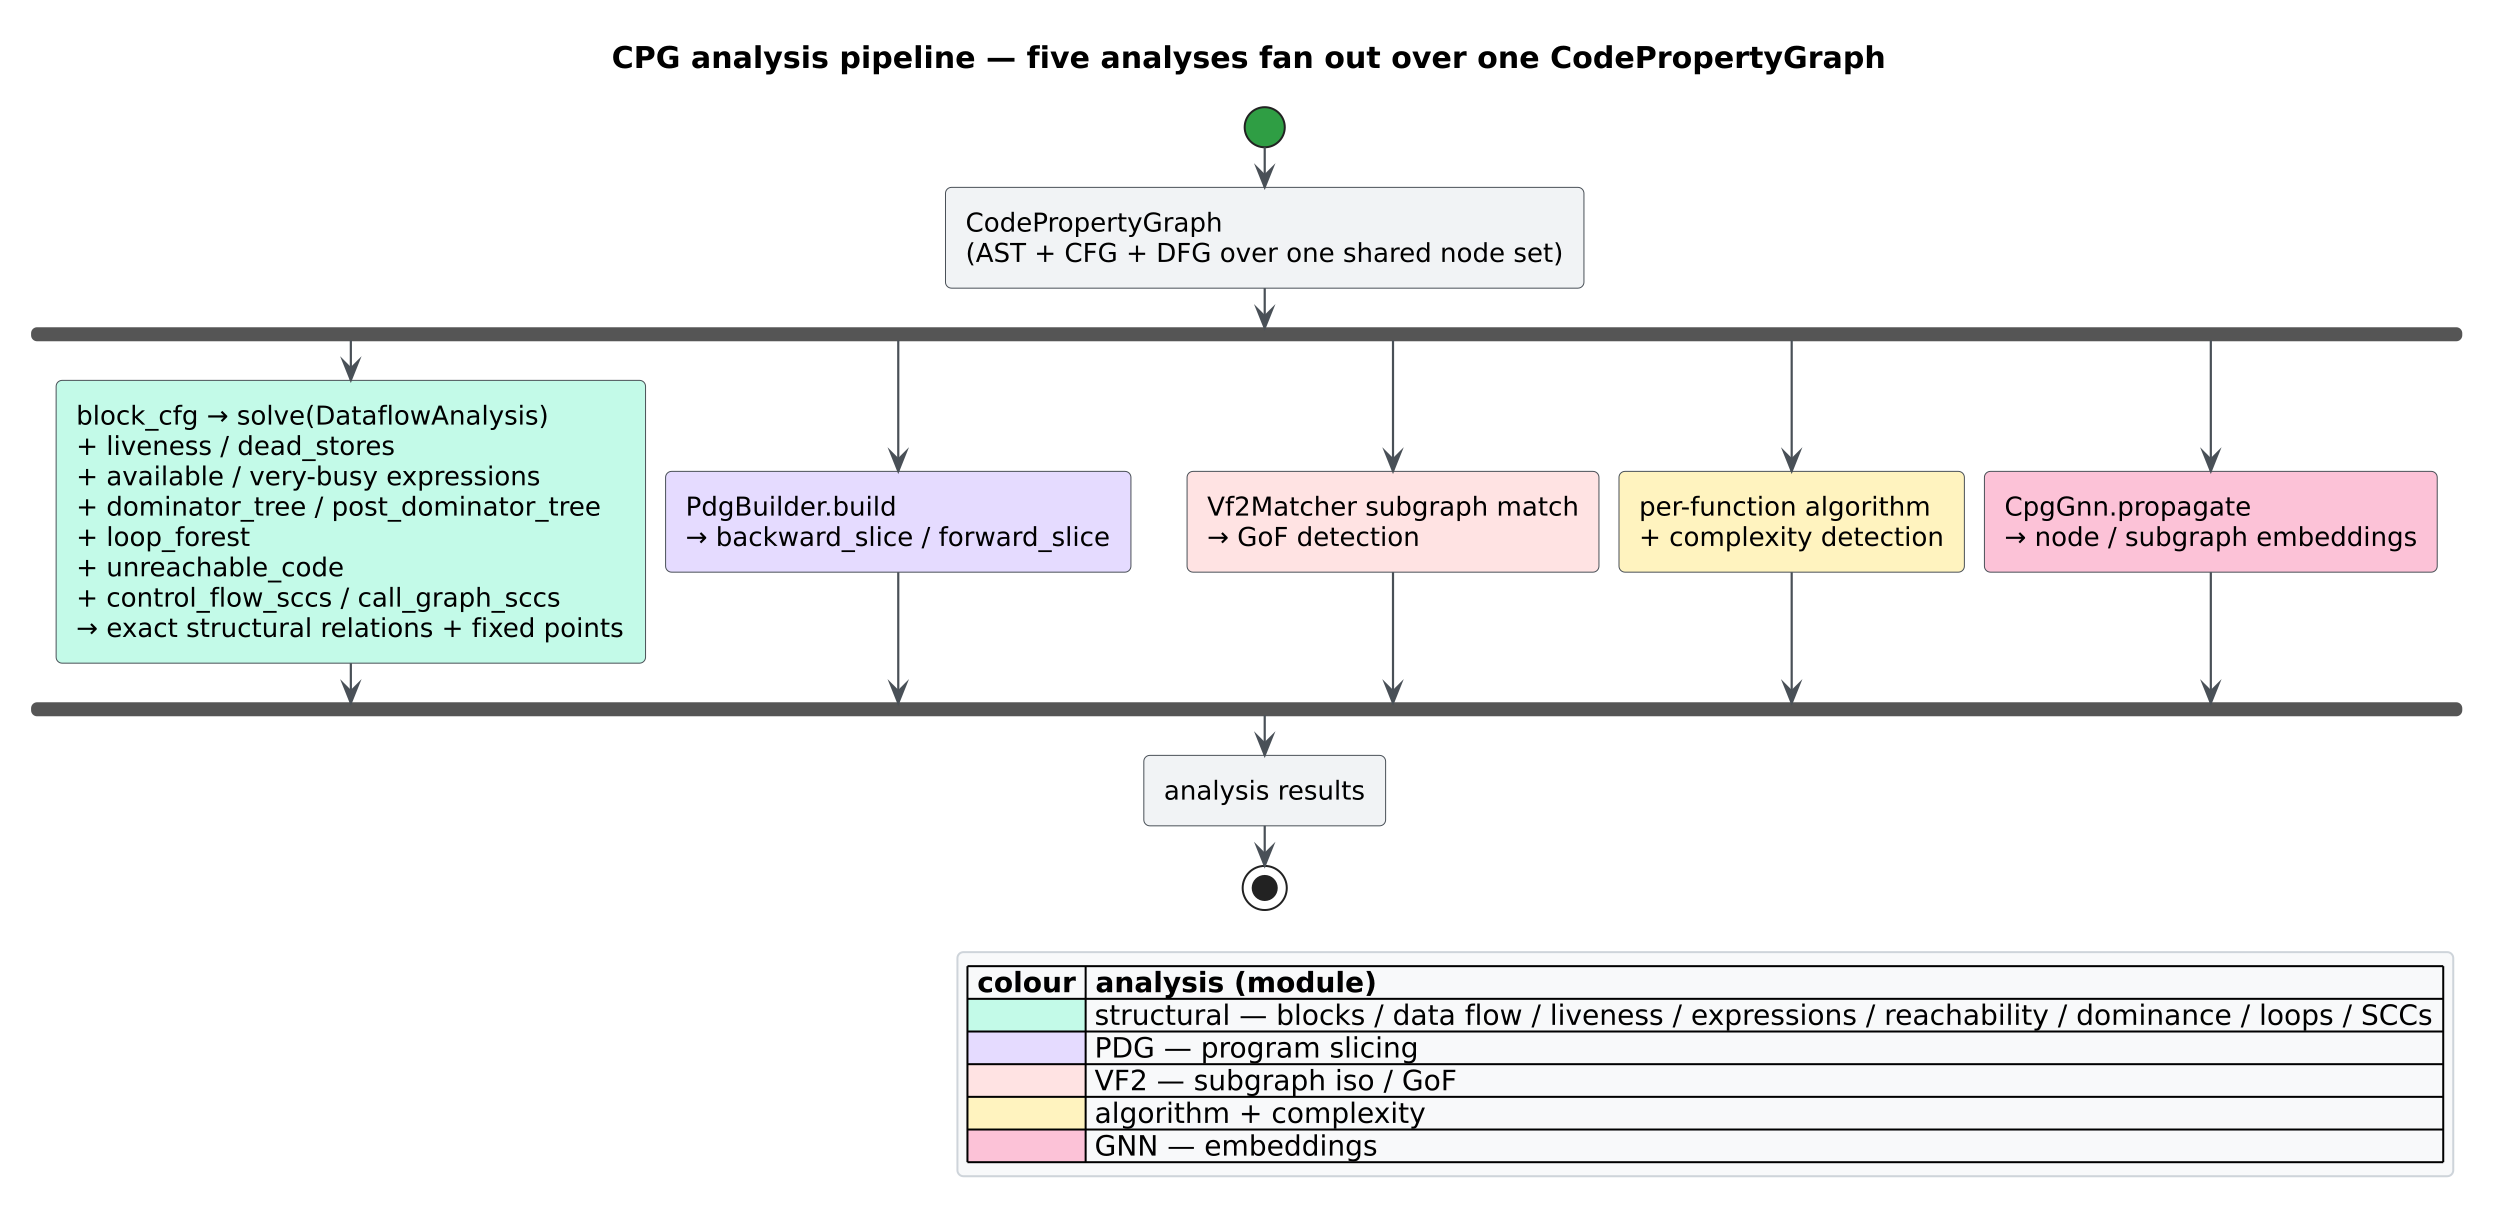
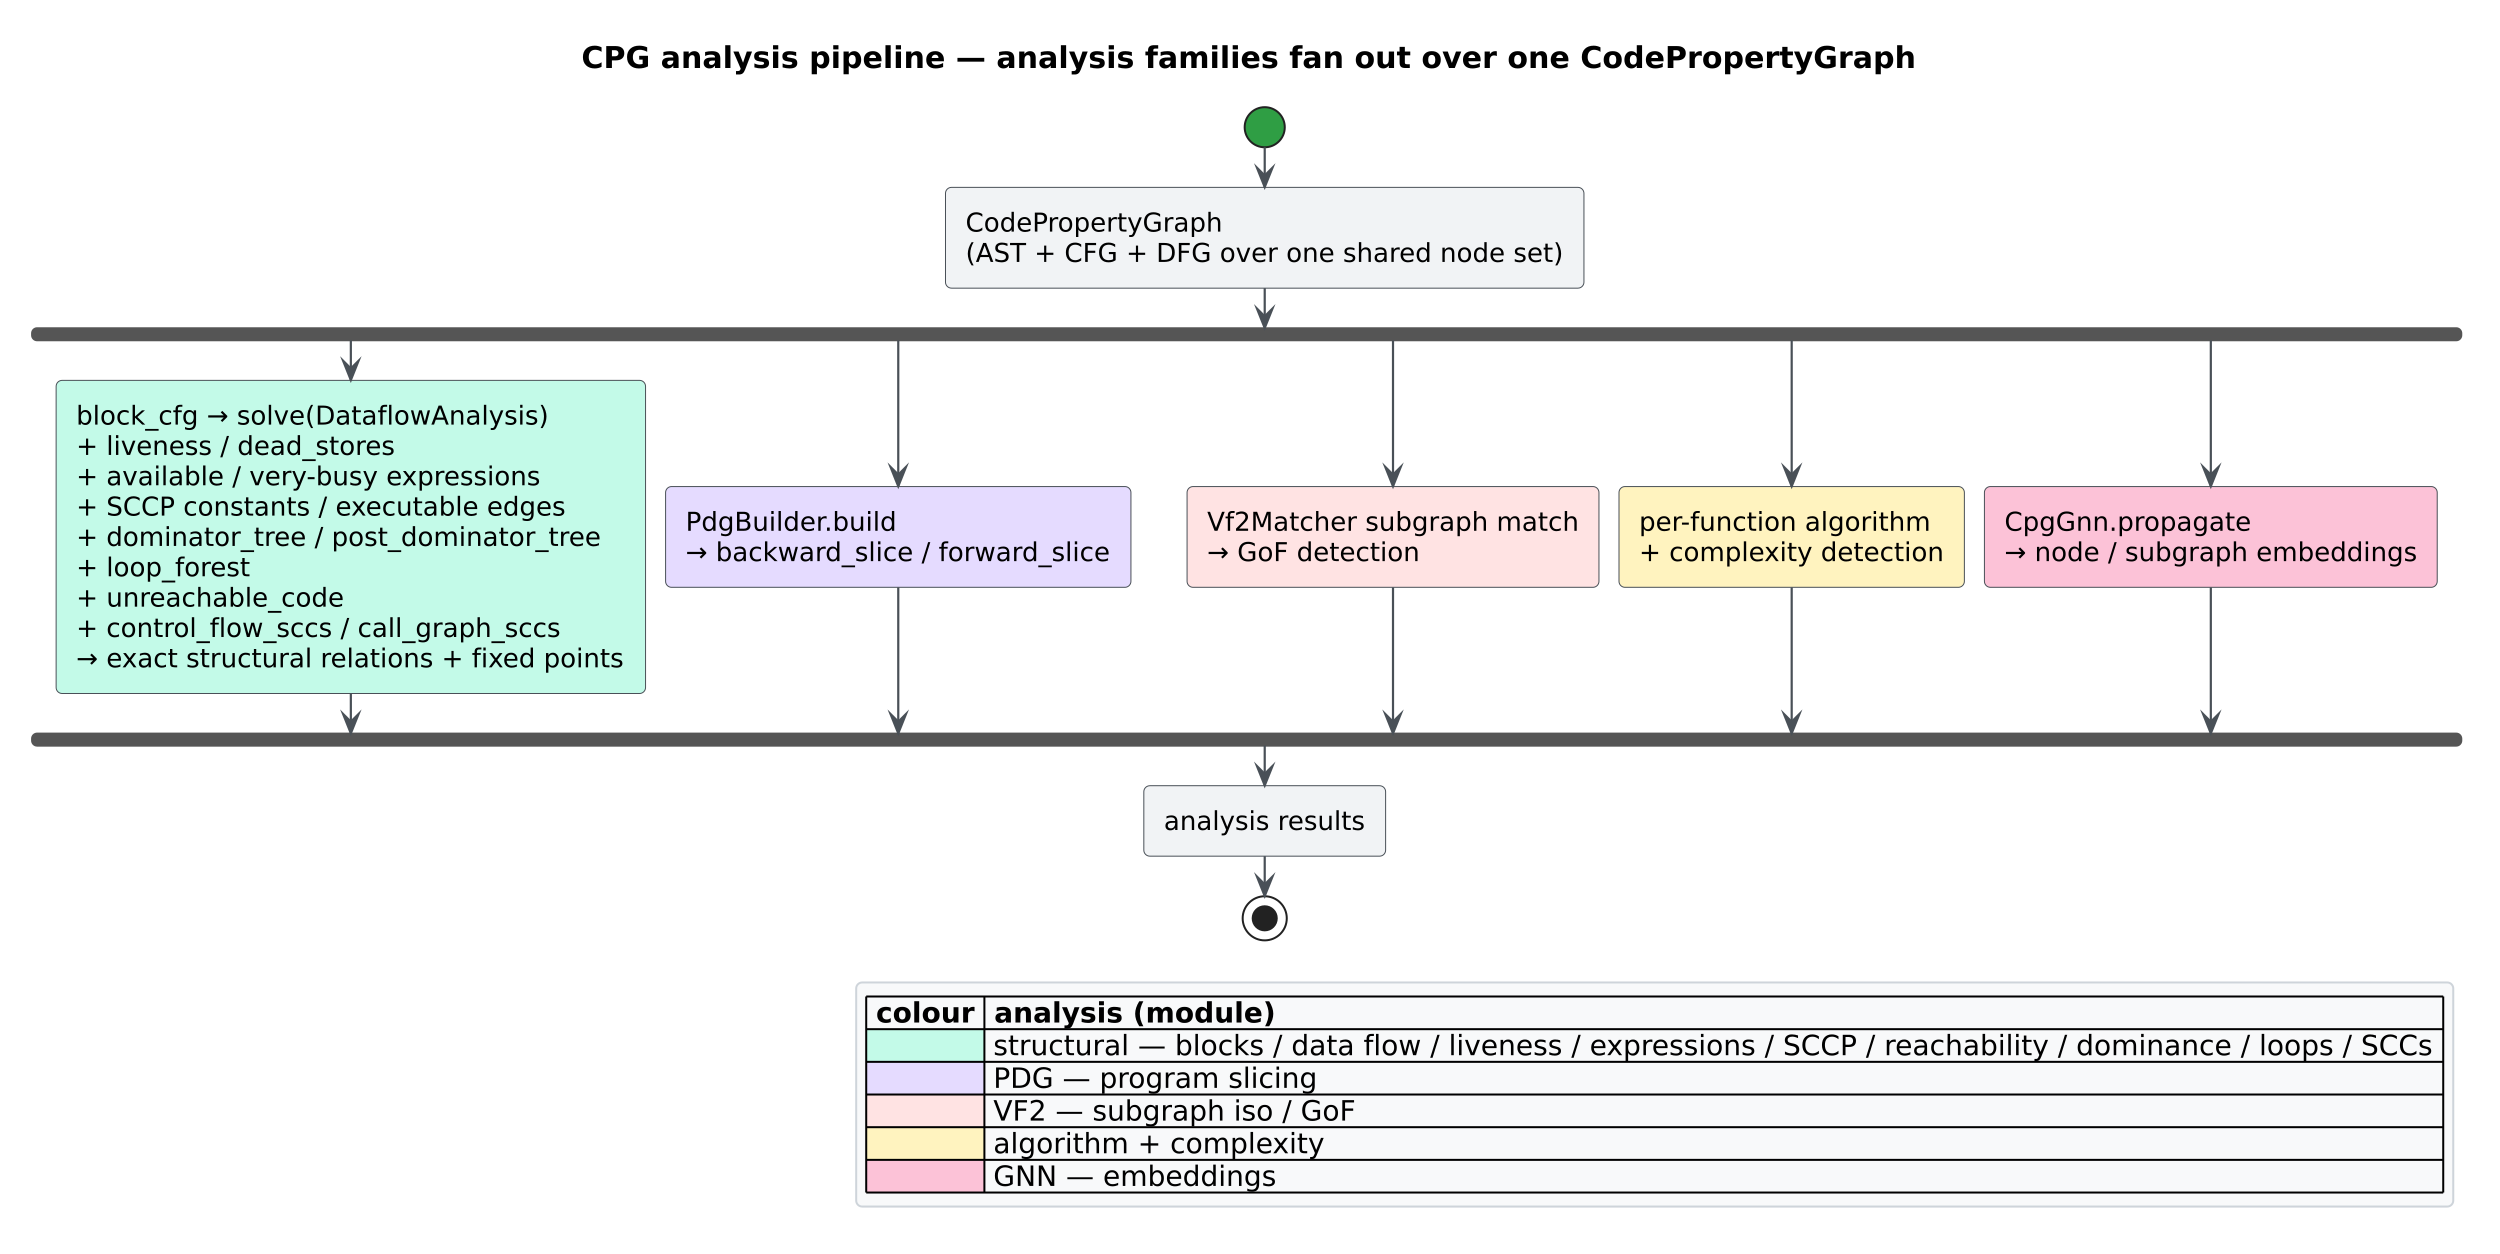
- <svg xmlns="http://www.w3.org/2000/svg" contentStyleType="text/css" data-diagram-type="ACTIVITY" height="610px" preserveAspectRatio="none" style="width:1247px;height:610px;background:#FFFFFF;" version="1.1" viewBox="0 0 1247 610" width="1247px" zoomAndPan="magnify">
+ <svg xmlns="http://www.w3.org/2000/svg" contentStyleType="text/css" data-diagram-type="ACTIVITY" height="625px" preserveAspectRatio="none" style="width:1247px;height:625px;background:#FFFFFF;" version="1.1" viewBox="0 0 1247 625" width="1247px" zoomAndPan="magnify">
  <defs />
  <g>
    <g class="title" data-source-line="2">
-       <text fill="#000000" font-family="'DejaVu Sans'" font-size="15" font-weight="700" lengthAdjust="spacing" textLength="635.508" x="305.089" y="33.923">CPG analysis pipeline — five analyses fan out over one CodePropertyGraph</text>
+       <text fill="#000000" font-family="'DejaVu Sans'" font-size="15" font-weight="700" lengthAdjust="spacing" textLength="665.662" x="290.012" y="33.923">CPG analysis pipeline — analysis families fan out over one CodePropertyGraph</text>
    </g>
    <ellipse cx="630.842" cy="63.461" fill="#2F9E44" rx="10" ry="10" style="stroke:#222222;stroke-width:1;" />
    <rect fill="#F1F3F5" height="50.266" rx="3" ry="3" style="stroke:#495057;stroke-width:0.5;" width="318.46" x="471.612" y="93.461" />
    <text fill="#000000" font-family="'DejaVu Sans'" font-size="13" lengthAdjust="spacing" textLength="128.68" x="481.612" y="115.528">CodePropertyGraph</text>
    <text fill="#000000" font-family="'DejaVu Sans'" font-size="13" lengthAdjust="spacing" textLength="298.46" x="481.612" y="130.661">(AST + CFG + DFG over one shared node set)</text>
    <rect fill="#555555" height="6" rx="2.5" ry="2.5" style="stroke:#555555;stroke-width:1;" width="1211.685" x="16" y="163.727" />
-     <rect fill="#C3FAE8" height="141.062" rx="3" ry="3" style="stroke:#495057;stroke-width:0.5;" width="293.997" x="28" y="189.727" />
+     <rect fill="#C3FAE8" height="156.195" rx="3" ry="3" style="stroke:#495057;stroke-width:0.5;" width="293.997" x="28" y="189.727" />
    <text fill="#000000" font-family="'DejaVu Sans'" font-size="13" lengthAdjust="spacing" textLength="235.676" x="38" y="211.793">block_cfg → solve(DataflowAnalysis)</text>
    <text fill="#000000" font-family="'DejaVu Sans'" font-size="13" lengthAdjust="spacing" textLength="159.275" x="38" y="226.926">+ liveness / dead_stores</text>
    <text fill="#000000" font-family="'DejaVu Sans'" font-size="13" lengthAdjust="spacing" textLength="232.267" x="38" y="242.059">+ available / very-busy expressions</text>
-     <text fill="#000000" font-family="'DejaVu Sans'" font-size="13" lengthAdjust="spacing" textLength="262.285" x="38" y="257.192">+ dominator_tree / post_dominator_tree</text>
-     <text fill="#000000" font-family="'DejaVu Sans'" font-size="13" lengthAdjust="spacing" textLength="87.039" x="38" y="272.325">+ loop_forest</text>
-     <text fill="#000000" font-family="'DejaVu Sans'" font-size="13" lengthAdjust="spacing" textLength="133.878" x="38" y="287.457">+ unreachable_code</text>
-     <text fill="#000000" font-family="'DejaVu Sans'" font-size="13" lengthAdjust="spacing" textLength="241.865" x="38" y="302.59">+ control_flow_sccs / call_graph_sccs</text>
-     <text fill="#000000" font-family="'DejaVu Sans'" font-size="13" lengthAdjust="spacing" textLength="273.997" x="38" y="317.723">→ exact structural relations + fixed points</text>
-     <rect fill="#E5DBFF" height="50.266" rx="3" ry="3" style="stroke:#495057;stroke-width:0.5;" width="232.113" x="331.997" y="235.125" />
-     <text fill="#000000" font-family="'DejaVu Sans'" font-size="13" lengthAdjust="spacing" textLength="106.418" x="341.997" y="257.192">PdgBuilder.build</text>
-     <text fill="#000000" font-family="'DejaVu Sans'" font-size="13" lengthAdjust="spacing" textLength="212.113" x="341.997" y="272.325">→ backward_slice / forward_slice</text>
-     <rect fill="#FFE3E3" height="50.266" rx="3" ry="3" style="stroke:#495057;stroke-width:0.5;" width="205.447" x="592.11" y="235.125" />
-     <text fill="#000000" font-family="'DejaVu Sans'" font-size="13" lengthAdjust="spacing" textLength="185.447" x="602.11" y="257.192">Vf2Matcher subgraph match</text>
-     <text fill="#000000" font-family="'DejaVu Sans'" font-size="13" lengthAdjust="spacing" textLength="106.057" x="602.11" y="272.325">→ GoF detection</text>
-     <rect fill="#FFF3BF" height="50.266" rx="3" ry="3" style="stroke:#495057;stroke-width:0.5;" width="172.274" x="807.557" y="235.125" />
-     <text fill="#000000" font-family="'DejaVu Sans'" font-size="13" lengthAdjust="spacing" textLength="146.263" x="817.557" y="257.192">per-function algorithm</text>
-     <text fill="#000000" font-family="'DejaVu Sans'" font-size="13" lengthAdjust="spacing" textLength="152.274" x="817.557" y="272.325">+ complexity detection</text>
-     <rect fill="#FCC2D7" height="50.266" rx="3" ry="3" style="stroke:#495057;stroke-width:0.5;" width="225.855" x="989.831" y="235.125" />
-     <text fill="#000000" font-family="'DejaVu Sans'" font-size="13" lengthAdjust="spacing" textLength="123.348" x="999.831" y="257.192">CpgGnn.propagate</text>
-     <text fill="#000000" font-family="'DejaVu Sans'" font-size="13" lengthAdjust="spacing" textLength="205.855" x="999.831" y="272.325">→ node / subgraph embeddings</text>
-     <rect fill="#555555" height="6" rx="2.5" ry="2.5" style="stroke:#555555;stroke-width:1;" width="1211.685" x="16" y="350.789" />
-     <rect fill="#F1F3F5" height="35.133" rx="3" ry="3" style="stroke:#495057;stroke-width:0.5;" width="120.604" x="570.54" y="376.789" />
-     <text fill="#000000" font-family="'DejaVu Sans'" font-size="13" lengthAdjust="spacing" textLength="100.604" x="580.54" y="398.856">analysis results</text>
-     <ellipse cx="630.842" cy="442.922" fill="none" rx="11" ry="11" style="stroke:#222222;stroke-width:1;" />
-     <ellipse cx="630.842" cy="442.922" fill="#222222" rx="6" ry="6" style="stroke:#222222;stroke-width:1;" />
+     <text fill="#000000" font-family="'DejaVu Sans'" font-size="13" lengthAdjust="spacing" textLength="244.74" x="38" y="257.192">+ SCCP constants / executable edges</text>
+     <text fill="#000000" font-family="'DejaVu Sans'" font-size="13" lengthAdjust="spacing" textLength="262.285" x="38" y="272.325">+ dominator_tree / post_dominator_tree</text>
+     <text fill="#000000" font-family="'DejaVu Sans'" font-size="13" lengthAdjust="spacing" textLength="87.039" x="38" y="287.457">+ loop_forest</text>
+     <text fill="#000000" font-family="'DejaVu Sans'" font-size="13" lengthAdjust="spacing" textLength="133.878" x="38" y="302.59">+ unreachable_code</text>
+     <text fill="#000000" font-family="'DejaVu Sans'" font-size="13" lengthAdjust="spacing" textLength="241.865" x="38" y="317.723">+ control_flow_sccs / call_graph_sccs</text>
+     <text fill="#000000" font-family="'DejaVu Sans'" font-size="13" lengthAdjust="spacing" textLength="273.997" x="38" y="332.856">→ exact structural relations + fixed points</text>
+     <rect fill="#E5DBFF" height="50.266" rx="3" ry="3" style="stroke:#495057;stroke-width:0.5;" width="232.113" x="331.997" y="242.691" />
+     <text fill="#000000" font-family="'DejaVu Sans'" font-size="13" lengthAdjust="spacing" textLength="106.418" x="341.997" y="264.758">PdgBuilder.build</text>
+     <text fill="#000000" font-family="'DejaVu Sans'" font-size="13" lengthAdjust="spacing" textLength="212.113" x="341.997" y="279.891">→ backward_slice / forward_slice</text>
+     <rect fill="#FFE3E3" height="50.266" rx="3" ry="3" style="stroke:#495057;stroke-width:0.5;" width="205.447" x="592.11" y="242.691" />
+     <text fill="#000000" font-family="'DejaVu Sans'" font-size="13" lengthAdjust="spacing" textLength="185.447" x="602.11" y="264.758">Vf2Matcher subgraph match</text>
+     <text fill="#000000" font-family="'DejaVu Sans'" font-size="13" lengthAdjust="spacing" textLength="106.057" x="602.11" y="279.891">→ GoF detection</text>
+     <rect fill="#FFF3BF" height="50.266" rx="3" ry="3" style="stroke:#495057;stroke-width:0.5;" width="172.274" x="807.557" y="242.691" />
+     <text fill="#000000" font-family="'DejaVu Sans'" font-size="13" lengthAdjust="spacing" textLength="146.263" x="817.557" y="264.758">per-function algorithm</text>
+     <text fill="#000000" font-family="'DejaVu Sans'" font-size="13" lengthAdjust="spacing" textLength="152.274" x="817.557" y="279.891">+ complexity detection</text>
+     <rect fill="#FCC2D7" height="50.266" rx="3" ry="3" style="stroke:#495057;stroke-width:0.5;" width="225.855" x="989.831" y="242.691" />
+     <text fill="#000000" font-family="'DejaVu Sans'" font-size="13" lengthAdjust="spacing" textLength="123.348" x="999.831" y="264.758">CpgGnn.propagate</text>
+     <text fill="#000000" font-family="'DejaVu Sans'" font-size="13" lengthAdjust="spacing" textLength="205.855" x="999.831" y="279.891">→ node / subgraph embeddings</text>
+     <rect fill="#555555" height="6" rx="2.5" ry="2.5" style="stroke:#555555;stroke-width:1;" width="1211.685" x="16" y="365.922" />
+     <rect fill="#F1F3F5" height="35.133" rx="3" ry="3" style="stroke:#495057;stroke-width:0.5;" width="120.604" x="570.54" y="391.922" />
+     <text fill="#000000" font-family="'DejaVu Sans'" font-size="13" lengthAdjust="spacing" textLength="100.604" x="580.54" y="413.989">analysis results</text>
+     <ellipse cx="630.842" cy="458.055" fill="none" rx="11" ry="11" style="stroke:#222222;stroke-width:1;" />
+     <ellipse cx="630.842" cy="458.055" fill="#222222" rx="6" ry="6" style="stroke:#222222;stroke-width:1;" />
    <line style="stroke:#495057;stroke-width:1.1;" x1="630.842" x2="630.842" y1="73.461" y2="93.461" />
    <polygon fill="#495057" points="626.842,83.461,630.842,93.461,634.842,83.461,630.842,87.461" style="stroke:#495057;stroke-width:1;stroke-linejoin:miter;stroke-miterlimit:10;" />
    <line style="stroke:#495057;stroke-width:1.1;" x1="174.998" x2="174.998" y1="169.727" y2="189.727" />
    <polygon fill="#495057" points="170.998,179.727,174.998,189.727,178.998,179.727,174.998,183.727" style="stroke:#495057;stroke-width:1;stroke-linejoin:miter;stroke-miterlimit:10;" />
-     <line style="stroke:#495057;stroke-width:1.1;" x1="448.053" x2="448.053" y1="169.727" y2="235.125" />
-     <polygon fill="#495057" points="444.053,225.125,448.053,235.125,452.053,225.125,448.053,229.125" style="stroke:#495057;stroke-width:1;stroke-linejoin:miter;stroke-miterlimit:10;" />
-     <line style="stroke:#495057;stroke-width:1.1;" x1="694.833" x2="694.833" y1="169.727" y2="235.125" />
-     <polygon fill="#495057" points="690.833,225.125,694.833,235.125,698.833,225.125,694.833,229.125" style="stroke:#495057;stroke-width:1;stroke-linejoin:miter;stroke-miterlimit:10;" />
-     <line style="stroke:#495057;stroke-width:1.1;" x1="893.694" x2="893.694" y1="169.727" y2="235.125" />
-     <polygon fill="#495057" points="889.694,225.125,893.694,235.125,897.694,225.125,893.694,229.125" style="stroke:#495057;stroke-width:1;stroke-linejoin:miter;stroke-miterlimit:10;" />
-     <line style="stroke:#495057;stroke-width:1.1;" x1="1102.758" x2="1102.758" y1="169.727" y2="235.125" />
-     <polygon fill="#495057" points="1098.758,225.125,1102.758,235.125,1106.758,225.125,1102.758,229.125" style="stroke:#495057;stroke-width:1;stroke-linejoin:miter;stroke-miterlimit:10;" />
-     <line style="stroke:#495057;stroke-width:1.1;" x1="174.998" x2="174.998" y1="330.789" y2="350.789" />
-     <polygon fill="#495057" points="170.998,340.789,174.998,350.789,178.998,340.789,174.998,344.789" style="stroke:#495057;stroke-width:1;stroke-linejoin:miter;stroke-miterlimit:10;" />
-     <line style="stroke:#495057;stroke-width:1.1;" x1="448.053" x2="448.053" y1="285.391" y2="350.789" />
-     <polygon fill="#495057" points="444.053,340.789,448.053,350.789,452.053,340.789,448.053,344.789" style="stroke:#495057;stroke-width:1;stroke-linejoin:miter;stroke-miterlimit:10;" />
-     <line style="stroke:#495057;stroke-width:1.1;" x1="694.833" x2="694.833" y1="285.391" y2="350.789" />
-     <polygon fill="#495057" points="690.833,340.789,694.833,350.789,698.833,340.789,694.833,344.789" style="stroke:#495057;stroke-width:1;stroke-linejoin:miter;stroke-miterlimit:10;" />
-     <line style="stroke:#495057;stroke-width:1.1;" x1="893.694" x2="893.694" y1="285.391" y2="350.789" />
-     <polygon fill="#495057" points="889.694,340.789,893.694,350.789,897.694,340.789,893.694,344.789" style="stroke:#495057;stroke-width:1;stroke-linejoin:miter;stroke-miterlimit:10;" />
-     <line style="stroke:#495057;stroke-width:1.1;" x1="1102.758" x2="1102.758" y1="285.391" y2="350.789" />
-     <polygon fill="#495057" points="1098.758,340.789,1102.758,350.789,1106.758,340.789,1102.758,344.789" style="stroke:#495057;stroke-width:1;stroke-linejoin:miter;stroke-miterlimit:10;" />
+     <line style="stroke:#495057;stroke-width:1.1;" x1="448.053" x2="448.053" y1="169.727" y2="242.691" />
+     <polygon fill="#495057" points="444.053,232.691,448.053,242.691,452.053,232.691,448.053,236.691" style="stroke:#495057;stroke-width:1;stroke-linejoin:miter;stroke-miterlimit:10;" />
+     <line style="stroke:#495057;stroke-width:1.1;" x1="694.833" x2="694.833" y1="169.727" y2="242.691" />
+     <polygon fill="#495057" points="690.833,232.691,694.833,242.691,698.833,232.691,694.833,236.691" style="stroke:#495057;stroke-width:1;stroke-linejoin:miter;stroke-miterlimit:10;" />
+     <line style="stroke:#495057;stroke-width:1.1;" x1="893.694" x2="893.694" y1="169.727" y2="242.691" />
+     <polygon fill="#495057" points="889.694,232.691,893.694,242.691,897.694,232.691,893.694,236.691" style="stroke:#495057;stroke-width:1;stroke-linejoin:miter;stroke-miterlimit:10;" />
+     <line style="stroke:#495057;stroke-width:1.1;" x1="1102.758" x2="1102.758" y1="169.727" y2="242.691" />
+     <polygon fill="#495057" points="1098.758,232.691,1102.758,242.691,1106.758,232.691,1102.758,236.691" style="stroke:#495057;stroke-width:1;stroke-linejoin:miter;stroke-miterlimit:10;" />
+     <line style="stroke:#495057;stroke-width:1.1;" x1="174.998" x2="174.998" y1="345.922" y2="365.922" />
+     <polygon fill="#495057" points="170.998,355.922,174.998,365.922,178.998,355.922,174.998,359.922" style="stroke:#495057;stroke-width:1;stroke-linejoin:miter;stroke-miterlimit:10;" />
+     <line style="stroke:#495057;stroke-width:1.1;" x1="448.053" x2="448.053" y1="292.957" y2="365.922" />
+     <polygon fill="#495057" points="444.053,355.922,448.053,365.922,452.053,355.922,448.053,359.922" style="stroke:#495057;stroke-width:1;stroke-linejoin:miter;stroke-miterlimit:10;" />
+     <line style="stroke:#495057;stroke-width:1.1;" x1="694.833" x2="694.833" y1="292.957" y2="365.922" />
+     <polygon fill="#495057" points="690.833,355.922,694.833,365.922,698.833,355.922,694.833,359.922" style="stroke:#495057;stroke-width:1;stroke-linejoin:miter;stroke-miterlimit:10;" />
+     <line style="stroke:#495057;stroke-width:1.1;" x1="893.694" x2="893.694" y1="292.957" y2="365.922" />
+     <polygon fill="#495057" points="889.694,355.922,893.694,365.922,897.694,355.922,893.694,359.922" style="stroke:#495057;stroke-width:1;stroke-linejoin:miter;stroke-miterlimit:10;" />
+     <line style="stroke:#495057;stroke-width:1.1;" x1="1102.758" x2="1102.758" y1="292.957" y2="365.922" />
+     <polygon fill="#495057" points="1098.758,355.922,1102.758,365.922,1106.758,355.922,1102.758,359.922" style="stroke:#495057;stroke-width:1;stroke-linejoin:miter;stroke-miterlimit:10;" />
    <line style="stroke:#495057;stroke-width:1.1;" x1="630.842" x2="630.842" y1="143.727" y2="163.727" />
    <polygon fill="#495057" points="626.842,153.727,630.842,163.727,634.842,153.727,630.842,157.727" style="stroke:#495057;stroke-width:1;stroke-linejoin:miter;stroke-miterlimit:10;" />
-     <line style="stroke:#495057;stroke-width:1.1;" x1="630.842" x2="630.842" y1="356.789" y2="376.789" />
-     <polygon fill="#495057" points="626.842,366.789,630.842,376.789,634.842,366.789,630.842,370.789" style="stroke:#495057;stroke-width:1;stroke-linejoin:miter;stroke-miterlimit:10;" />
-     <line style="stroke:#495057;stroke-width:1.1;" x1="630.842" x2="630.842" y1="411.922" y2="431.922" />
-     <polygon fill="#495057" points="626.842,421.922,630.842,431.922,634.842,421.922,630.842,425.922" style="stroke:#495057;stroke-width:1;stroke-linejoin:miter;stroke-miterlimit:10;" />
-     <g class="legend" data-source-line="30">
-       <rect fill="#F8F9FA" height="111.781" rx="3" ry="3" style="stroke:#CED4DA;stroke-width:1;" width="746.121" x="477.564" y="474.922" />
-       <text fill="#000000" font-family="'DejaVu Sans'" font-size="14" font-weight="700" lengthAdjust="spacing" textLength="49.205" x="487.438" y="494.917">colour</text>
-       <text fill="#000000" font-family="'DejaVu Sans'" font-size="14" font-weight="700" lengthAdjust="spacing" textLength="140.41" x="546.391" y="494.917">analysis (module)</text>
-       <rect fill="#C3FAE8" height="16.297" style="stroke:none;stroke-width:1;" width="58.953" x="482.564" y="498.219" />
-       <text fill="#000000" font-family="'DejaVu Sans'" font-size="14" lengthAdjust="spacing" textLength="4.45" x="482.564" y="511.214"> </text>
-       <text fill="#000000" font-family="'DejaVu Sans'" font-size="14" lengthAdjust="spacing" textLength="668.268" x="545.967" y="511.214">structural — blocks / data flow / liveness / expressions / reachability / dominance / loops / SCCs</text>
-       <rect fill="#E5DBFF" height="16.297" style="stroke:none;stroke-width:1;" width="58.953" x="482.564" y="514.516" />
-       <text fill="#000000" font-family="'DejaVu Sans'" font-size="14" lengthAdjust="spacing" textLength="4.45" x="482.564" y="527.511"> </text>
-       <text fill="#000000" font-family="'DejaVu Sans'" font-size="14" lengthAdjust="spacing" textLength="161.909" x="545.967" y="527.511">PDG — program slicing</text>
-       <rect fill="#FFE3E3" height="16.297" style="stroke:none;stroke-width:1;" width="58.953" x="482.564" y="530.812" />
-       <text fill="#000000" font-family="'DejaVu Sans'" font-size="14" lengthAdjust="spacing" textLength="4.45" x="482.564" y="543.808"> </text>
-       <text fill="#000000" font-family="'DejaVu Sans'" font-size="14" lengthAdjust="spacing" textLength="180.756" x="545.967" y="543.808">VF2 — subgraph iso / GoF</text>
-       <rect fill="#FFF3BF" height="16.297" style="stroke:none;stroke-width:1;" width="58.953" x="482.564" y="547.109" />
-       <text fill="#000000" font-family="'DejaVu Sans'" font-size="14" lengthAdjust="spacing" textLength="4.45" x="482.564" y="560.105"> </text>
-       <text fill="#000000" font-family="'DejaVu Sans'" font-size="14" lengthAdjust="spacing" textLength="165.436" x="545.967" y="560.105">algorithm + complexity</text>
-       <rect fill="#FCC2D7" height="16.297" style="stroke:none;stroke-width:1;" width="58.953" x="482.564" y="563.406" />
-       <text fill="#000000" font-family="'DejaVu Sans'" font-size="14" lengthAdjust="spacing" textLength="4.45" x="482.564" y="576.401"> </text>
-       <text fill="#000000" font-family="'DejaVu Sans'" font-size="14" lengthAdjust="spacing" textLength="141.162" x="545.967" y="576.401">GNN — embeddings</text>
-       <line style="stroke:#000000;stroke-width:1;" x1="482.564" x2="1218.685" y1="481.922" y2="481.922" />
-       <line style="stroke:#000000;stroke-width:1;" x1="482.564" x2="1218.685" y1="498.219" y2="498.219" />
-       <line style="stroke:#000000;stroke-width:1;" x1="482.564" x2="1218.685" y1="514.516" y2="514.516" />
-       <line style="stroke:#000000;stroke-width:1;" x1="482.564" x2="1218.685" y1="530.812" y2="530.812" />
-       <line style="stroke:#000000;stroke-width:1;" x1="482.564" x2="1218.685" y1="547.109" y2="547.109" />
-       <line style="stroke:#000000;stroke-width:1;" x1="482.564" x2="1218.685" y1="563.406" y2="563.406" />
-       <line style="stroke:#000000;stroke-width:1;" x1="482.564" x2="1218.685" y1="579.703" y2="579.703" />
-       <line style="stroke:#000000;stroke-width:1;" x1="482.564" x2="482.564" y1="481.922" y2="579.703" />
-       <line style="stroke:#000000;stroke-width:1;" x1="541.517" x2="541.517" y1="481.922" y2="579.703" />
-       <line style="stroke:#000000;stroke-width:1;" x1="1218.685" x2="1218.685" y1="481.922" y2="579.703" />
+     <line style="stroke:#495057;stroke-width:1.1;" x1="630.842" x2="630.842" y1="371.922" y2="391.922" />
+     <polygon fill="#495057" points="626.842,381.922,630.842,391.922,634.842,381.922,630.842,385.922" style="stroke:#495057;stroke-width:1;stroke-linejoin:miter;stroke-miterlimit:10;" />
+     <line style="stroke:#495057;stroke-width:1.1;" x1="630.842" x2="630.842" y1="427.055" y2="447.055" />
+     <polygon fill="#495057" points="626.842,437.055,630.842,447.055,634.842,437.055,630.842,441.055" style="stroke:#495057;stroke-width:1;stroke-linejoin:miter;stroke-miterlimit:10;" />
+     <g class="legend" data-source-line="31">
+       <rect fill="#F8F9FA" height="111.781" rx="3" ry="3" style="stroke:#CED4DA;stroke-width:1;" width="796.618" x="427.067" y="490.055" />
+       <text fill="#000000" font-family="'DejaVu Sans'" font-size="14" font-weight="700" lengthAdjust="spacing" textLength="49.205" x="436.941" y="510.05">colour</text>
+       <text fill="#000000" font-family="'DejaVu Sans'" font-size="14" font-weight="700" lengthAdjust="spacing" textLength="140.41" x="495.894" y="510.05">analysis (module)</text>
+       <rect fill="#C3FAE8" height="16.297" style="stroke:none;stroke-width:1;" width="58.953" x="432.067" y="513.352" />
+       <text fill="#000000" font-family="'DejaVu Sans'" font-size="14" lengthAdjust="spacing" textLength="4.45" x="432.067" y="526.347"> </text>
+       <text fill="#000000" font-family="'DejaVu Sans'" font-size="14" lengthAdjust="spacing" textLength="718.765" x="495.47" y="526.347">structural — blocks / data flow / liveness / expressions / SCCP / reachability / dominance / loops / SCCs</text>
+       <rect fill="#E5DBFF" height="16.297" style="stroke:none;stroke-width:1;" width="58.953" x="432.067" y="529.648" />
+       <text fill="#000000" font-family="'DejaVu Sans'" font-size="14" lengthAdjust="spacing" textLength="4.45" x="432.067" y="542.644"> </text>
+       <text fill="#000000" font-family="'DejaVu Sans'" font-size="14" lengthAdjust="spacing" textLength="161.909" x="495.47" y="542.644">PDG — program slicing</text>
+       <rect fill="#FFE3E3" height="16.297" style="stroke:none;stroke-width:1;" width="58.953" x="432.067" y="545.945" />
+       <text fill="#000000" font-family="'DejaVu Sans'" font-size="14" lengthAdjust="spacing" textLength="4.45" x="432.067" y="558.94"> </text>
+       <text fill="#000000" font-family="'DejaVu Sans'" font-size="14" lengthAdjust="spacing" textLength="180.756" x="495.47" y="558.94">VF2 — subgraph iso / GoF</text>
+       <rect fill="#FFF3BF" height="16.297" style="stroke:none;stroke-width:1;" width="58.953" x="432.067" y="562.242" />
+       <text fill="#000000" font-family="'DejaVu Sans'" font-size="14" lengthAdjust="spacing" textLength="4.45" x="432.067" y="575.237"> </text>
+       <text fill="#000000" font-family="'DejaVu Sans'" font-size="14" lengthAdjust="spacing" textLength="165.436" x="495.47" y="575.237">algorithm + complexity</text>
+       <rect fill="#FCC2D7" height="16.297" style="stroke:none;stroke-width:1;" width="58.953" x="432.067" y="578.539" />
+       <text fill="#000000" font-family="'DejaVu Sans'" font-size="14" lengthAdjust="spacing" textLength="4.45" x="432.067" y="591.534"> </text>
+       <text fill="#000000" font-family="'DejaVu Sans'" font-size="14" lengthAdjust="spacing" textLength="141.162" x="495.47" y="591.534">GNN — embeddings</text>
+       <line style="stroke:#000000;stroke-width:1;" x1="432.067" x2="1218.685" y1="497.055" y2="497.055" />
+       <line style="stroke:#000000;stroke-width:1;" x1="432.067" x2="1218.685" y1="513.352" y2="513.352" />
+       <line style="stroke:#000000;stroke-width:1;" x1="432.067" x2="1218.685" y1="529.648" y2="529.648" />
+       <line style="stroke:#000000;stroke-width:1;" x1="432.067" x2="1218.685" y1="545.945" y2="545.945" />
+       <line style="stroke:#000000;stroke-width:1;" x1="432.067" x2="1218.685" y1="562.242" y2="562.242" />
+       <line style="stroke:#000000;stroke-width:1;" x1="432.067" x2="1218.685" y1="578.539" y2="578.539" />
+       <line style="stroke:#000000;stroke-width:1;" x1="432.067" x2="1218.685" y1="594.836" y2="594.836" />
+       <line style="stroke:#000000;stroke-width:1;" x1="432.067" x2="432.067" y1="497.055" y2="594.836" />
+       <line style="stroke:#000000;stroke-width:1;" x1="491.02" x2="491.02" y1="497.055" y2="594.836" />
+       <line style="stroke:#000000;stroke-width:1;" x1="1218.685" x2="1218.685" y1="497.055" y2="594.836" />
    </g>
  </g>
</svg>
